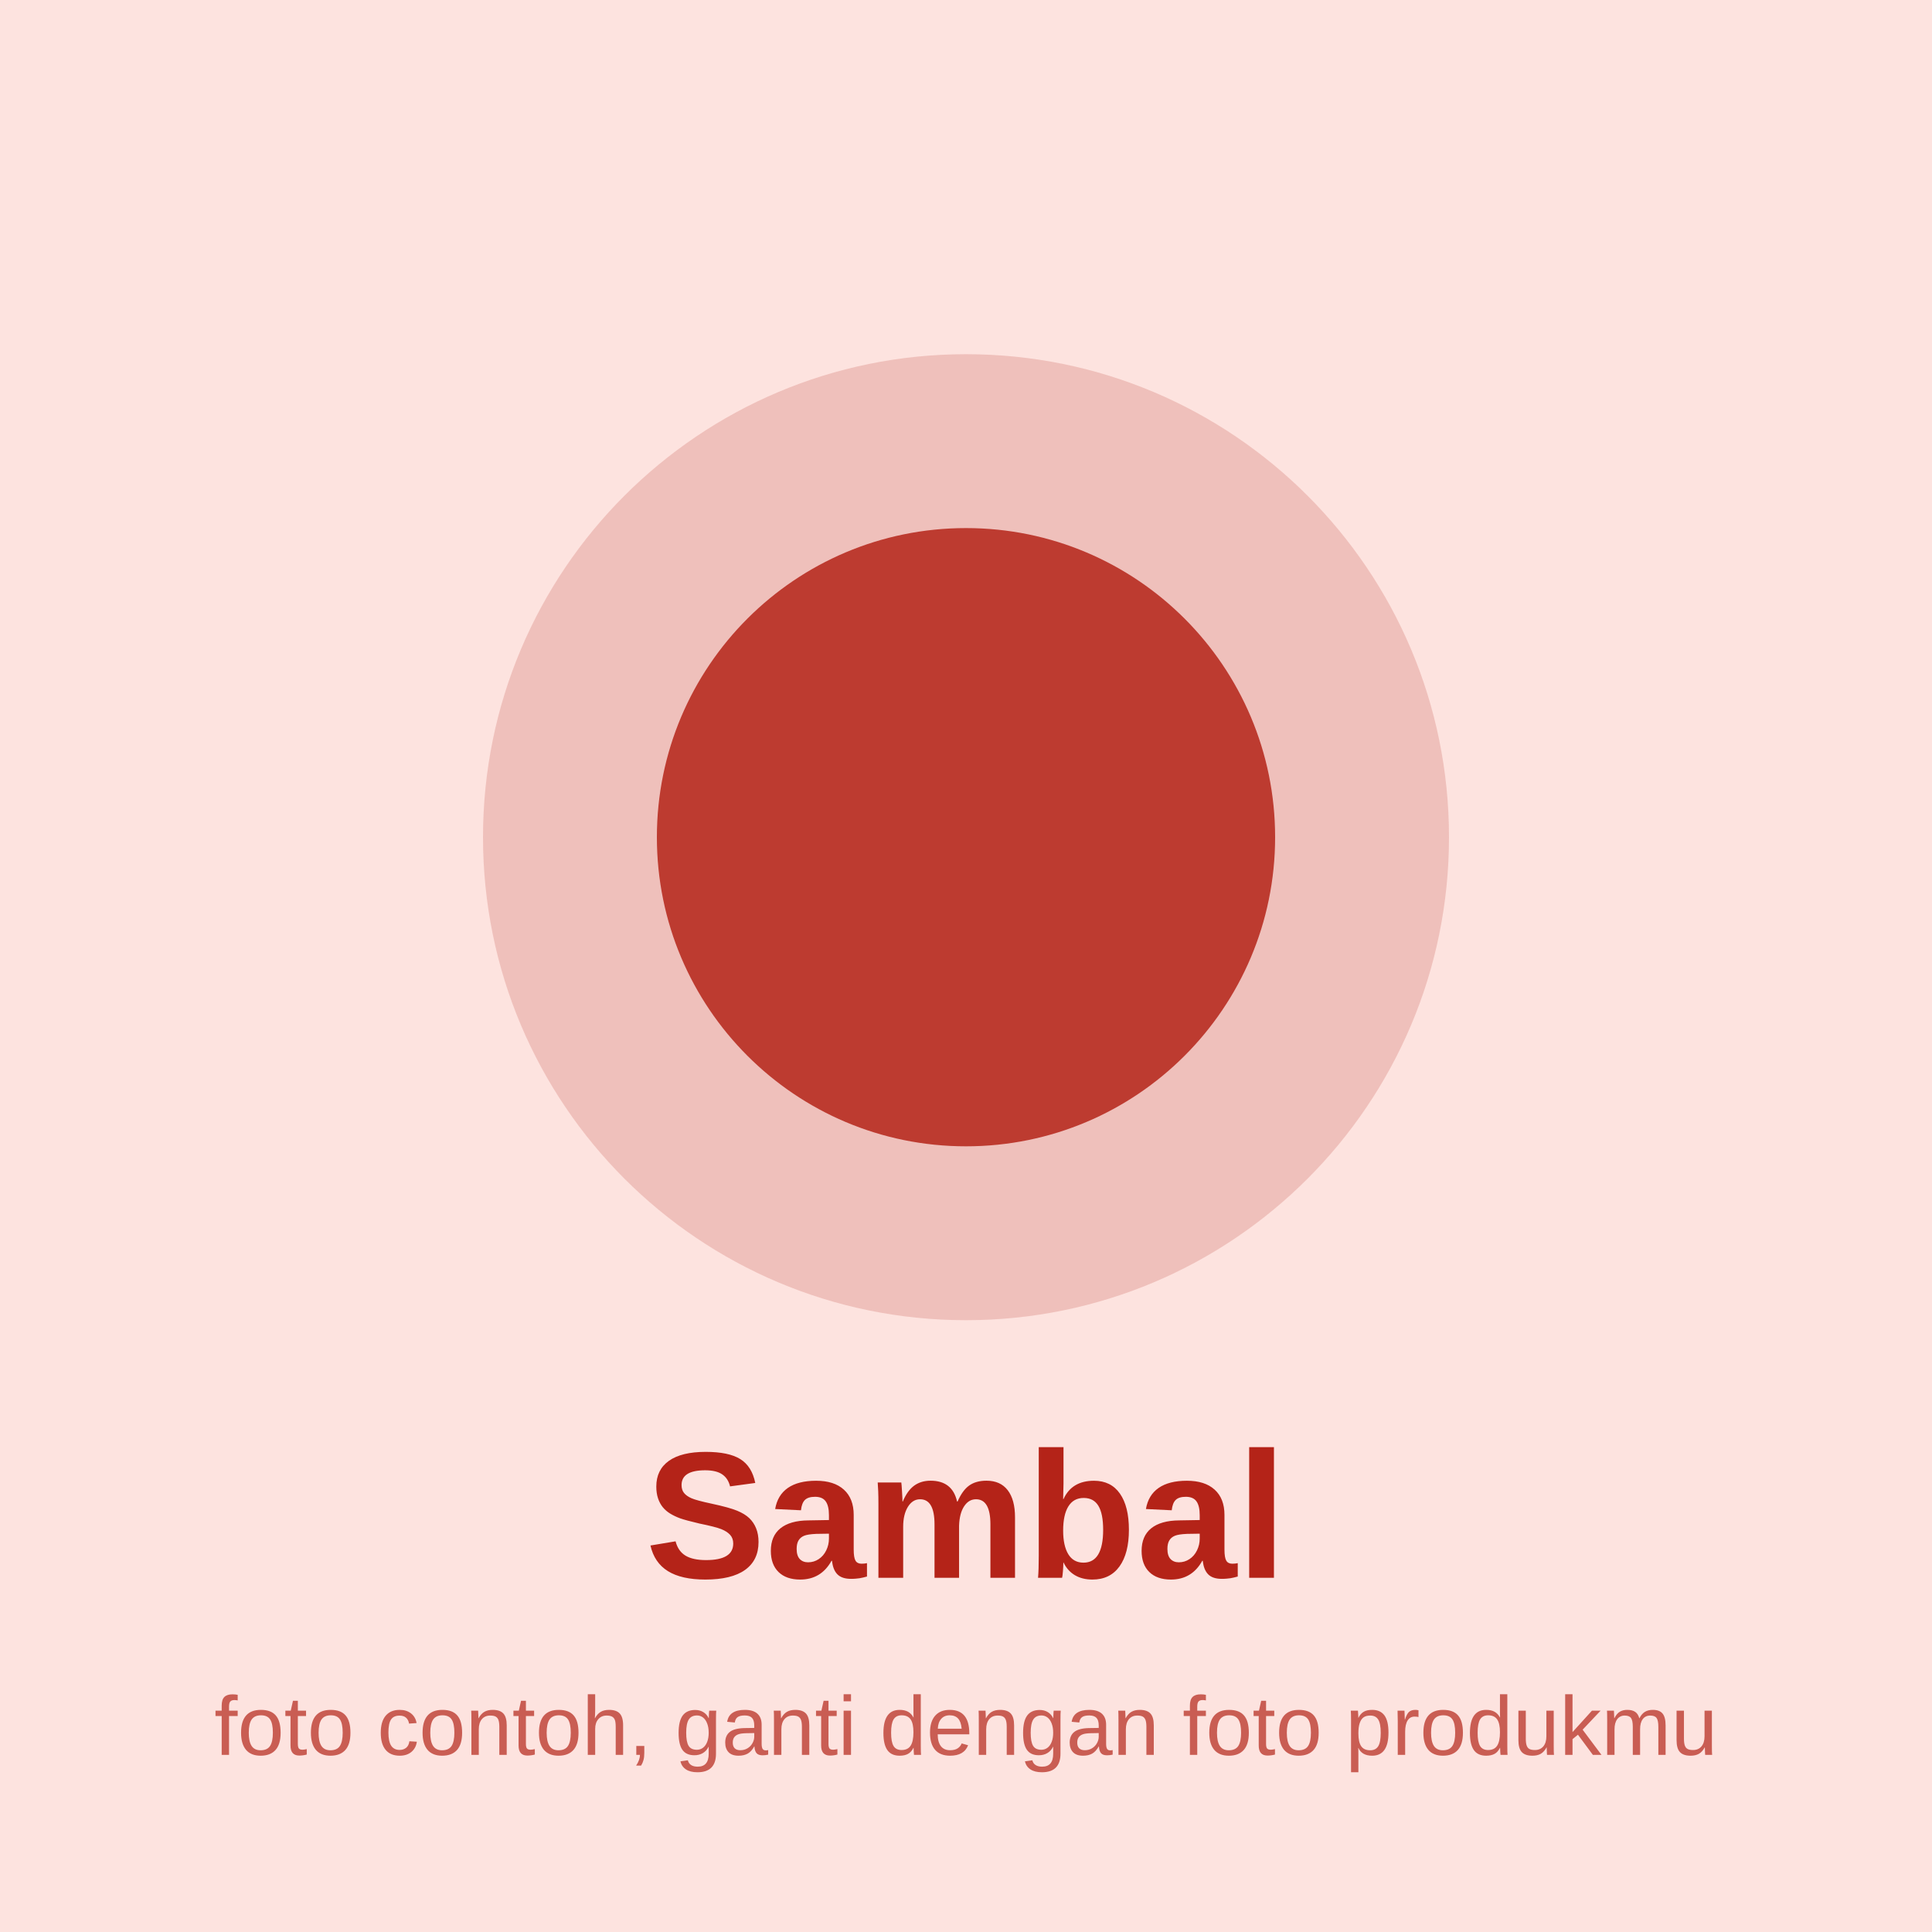
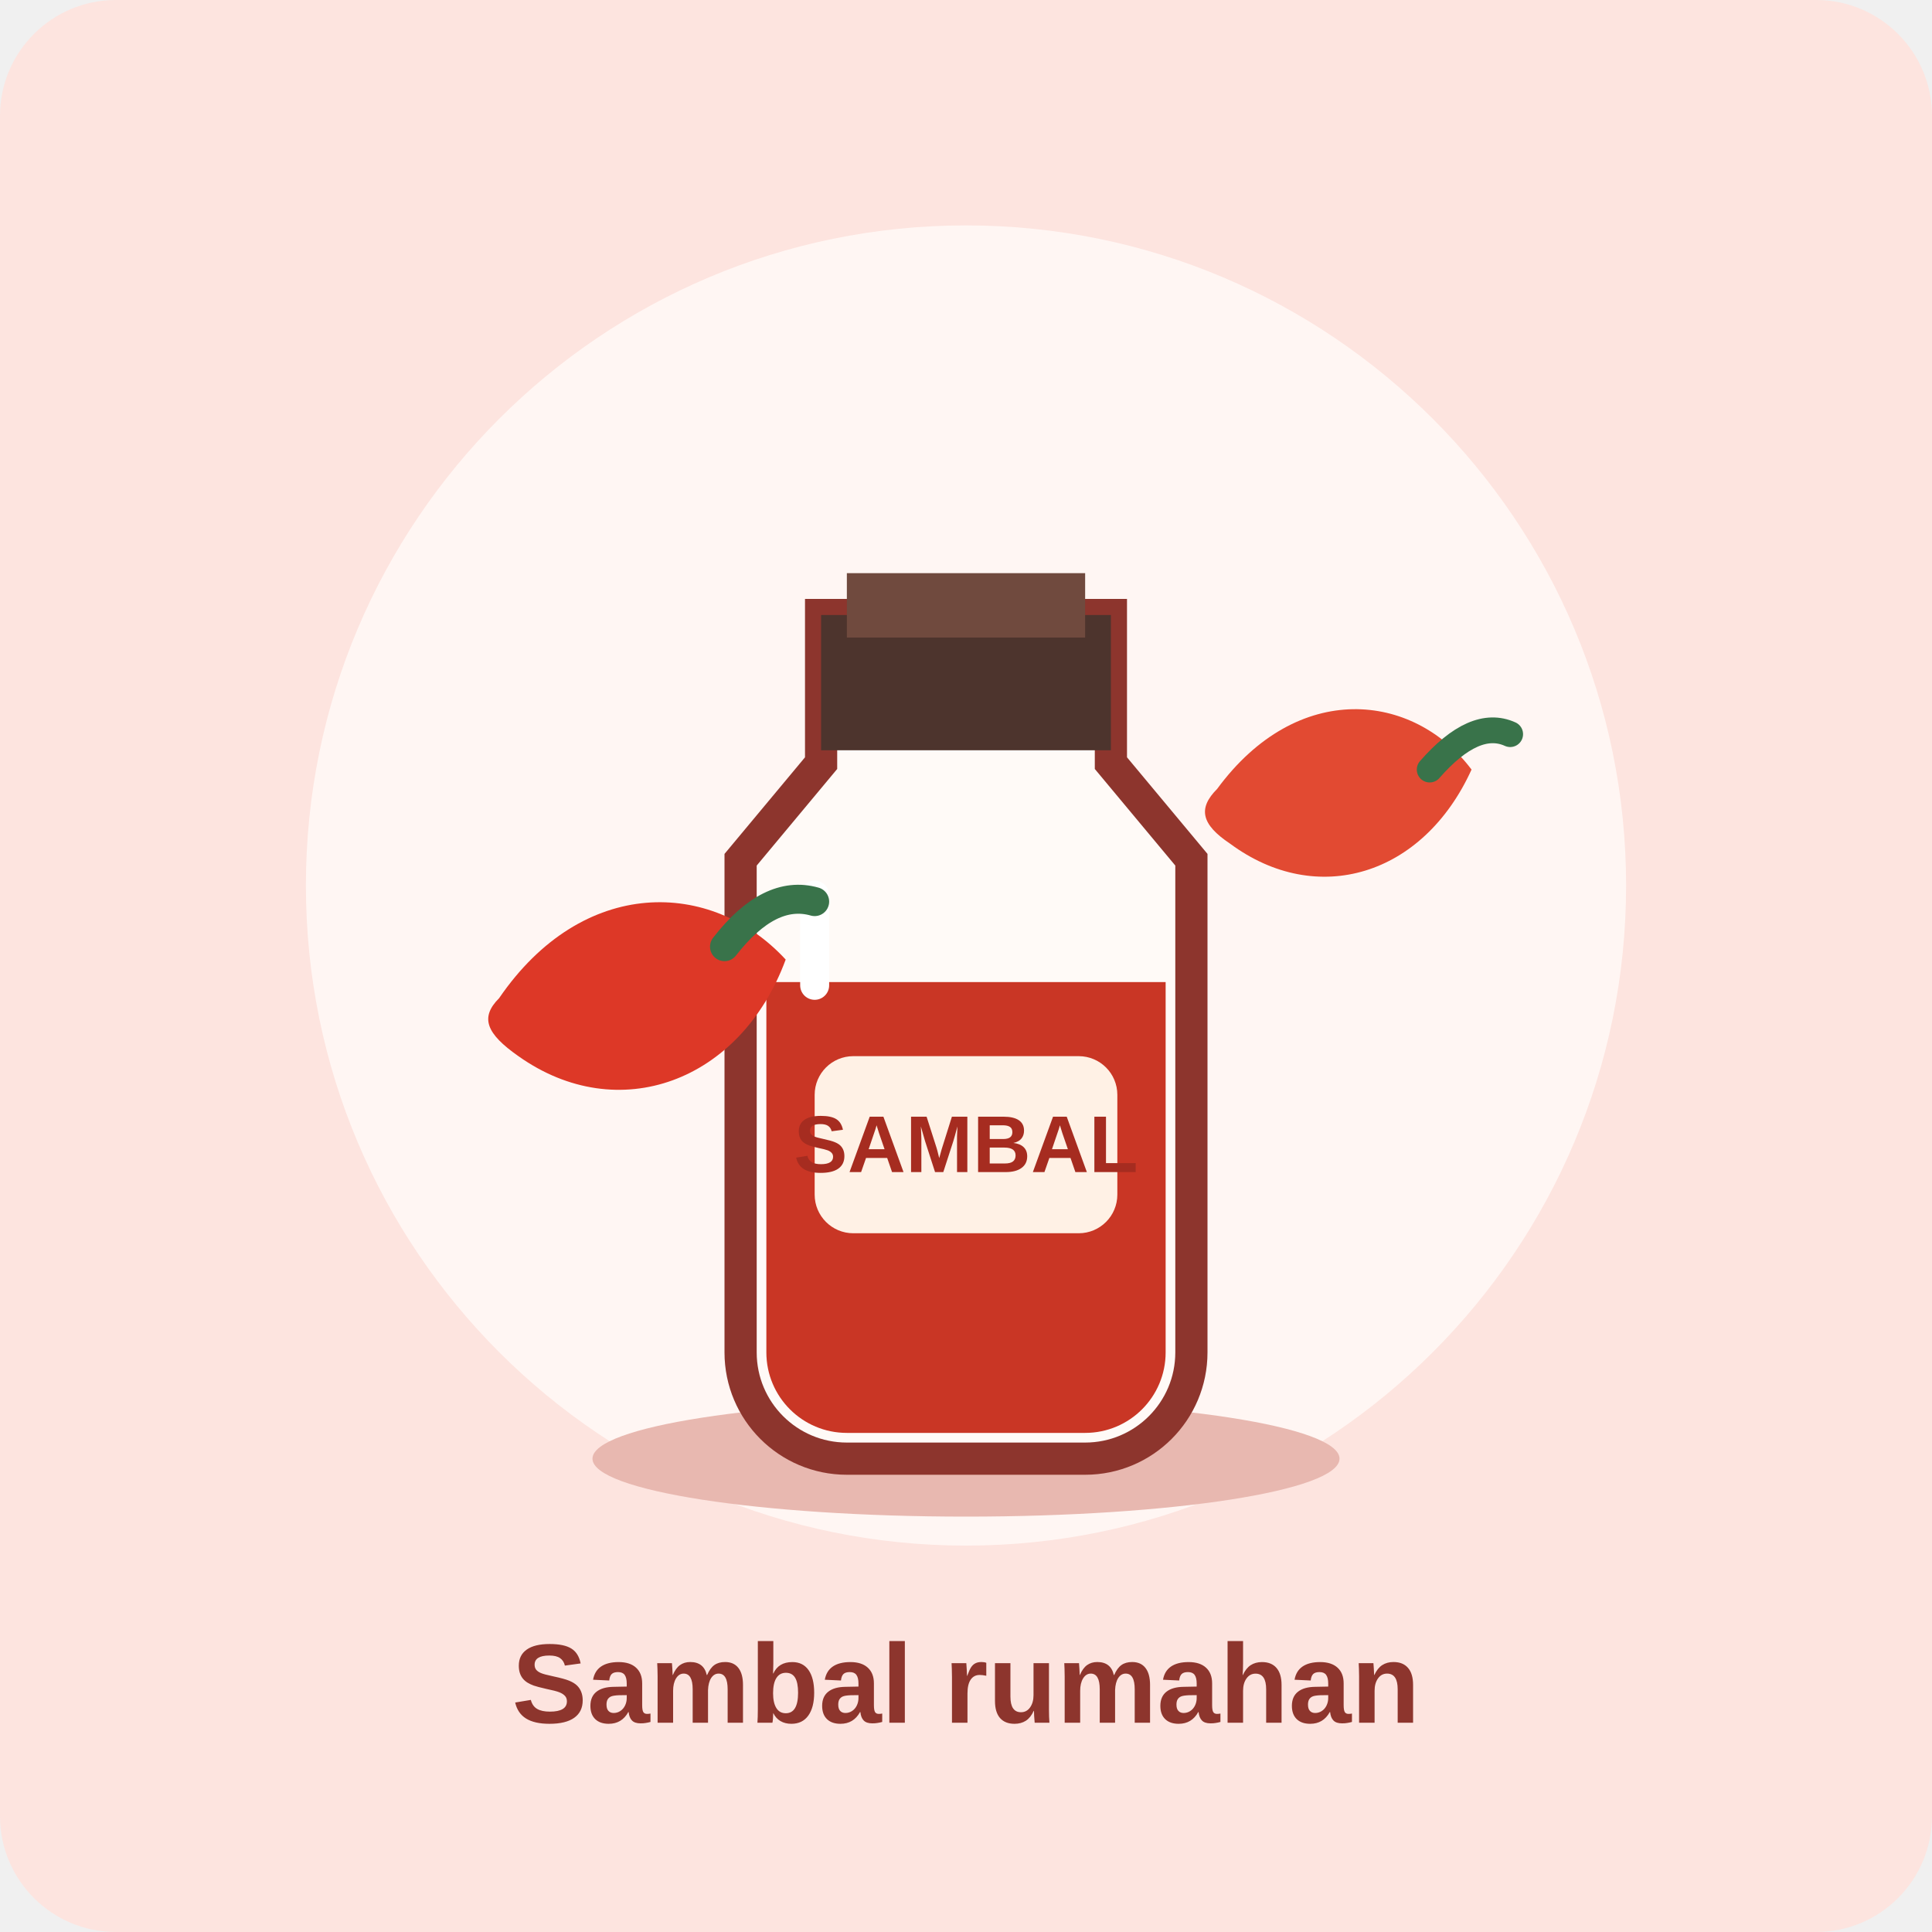
- <svg xmlns="http://www.w3.org/2000/svg" viewBox="0 0 600 600" role="img" aria-label="Foto contoh: Sambal">
-   <rect width="600" height="600" fill="#fde3df" />
-   <circle cx="300" cy="260" r="150" fill="#b42318" opacity="0.18" />
-   <circle cx="300" cy="260" r="96" fill="#b42318" opacity="0.85" />
-   <text x="300" y="490" text-anchor="middle" font-family="Plus Jakarta Sans, Arial, sans-serif" font-size="56" font-weight="700" fill="#b42318">Sambal</text>
-   <text x="300" y="545" text-anchor="middle" font-family="Plus Jakarta Sans, Arial, sans-serif" font-size="26" fill="#b42318" opacity="0.7">foto contoh, ganti dengan foto produkmu</text>
+ <svg xmlns="http://www.w3.org/2000/svg" viewBox="0 0 600 600" role="img" aria-labelledby="title desc">
+   <style>
+     .chili { animation: sway 2.5s ease-in-out infinite; transform-box: fill-box; transform-origin: center; }
+     .chili.two { animation-delay: -.7s; }
+     .shine { animation: glint 2.2s ease-in-out infinite; }
+     @keyframes sway { 0%, 100% { transform: rotate(-5deg) translateY(0); } 50% { transform: rotate(7deg) translateY(-8px); } }
+     @keyframes glint { 0%, 100% { opacity: .4; } 50% { opacity: .95; } }
+     @media (prefers-reduced-motion: reduce) { *, *::before, *::after { animation: none !important; } }
+   </style>
+   <rect width="600" height="600" rx="36" fill="#fde4df" />
+   <circle cx="300" cy="275" r="205" fill="#fff6f3" />
+   <ellipse cx="300" cy="453" rx="116" ry="18" fill="#e8b8b0" />
+   <path d="M255 191h90v46l25 30v153a33 33 0 0 1-33 33h-74a33 33 0 0 1-33-33V267l25-30z" fill="#fffaf7" stroke="#8d352d" stroke-width="10" />
+   <path d="M238 305h124v115a25 25 0 0 1-25 25h-74a25 25 0 0 1-25-25z" fill="#c93625" />
+   <path d="M255 191h90v42h-90z" fill="#4d342d" />
+   <path d="M263 178h74v20h-74z" rx="7" fill="#704a3e" />
+   <rect x="253" y="328" width="94" height="55" rx="12" fill="#fff1e5" />
+   <text x="300" y="364" text-anchor="middle" font-family="Arial, sans-serif" font-size="25" font-weight="700" fill="#a62c20">SAMBAL</text>
+   <path class="shine" d="M253 278v28" stroke="#fff" stroke-linecap="round" stroke-width="9" />
+   <g class="chili">
+     <path d="M155 310c26-38 66-37 89-12-14 38-52 52-83 30-10-7-12-12-6-18z" fill="#dd3827" />
+     <path d="M225 294q14-18 28-14" fill="none" stroke="#39734a" stroke-linecap="round" stroke-width="9" />
+   </g>
+   <g class="chili two">
+     <path d="M378 245c25-34 61-30 79-6-15 33-48 43-75 23-9-6-10-11-4-17z" fill="#e24a32" />
+     <path d="M444 239q14-16 25-11" fill="none" stroke="#39734a" stroke-linecap="round" stroke-width="8" />
+   </g>
+   <text x="300" y="535" text-anchor="middle" font-family="Arial, sans-serif" font-size="35" font-weight="700" fill="#8d352d">Sambal rumahan</text>
</svg>
